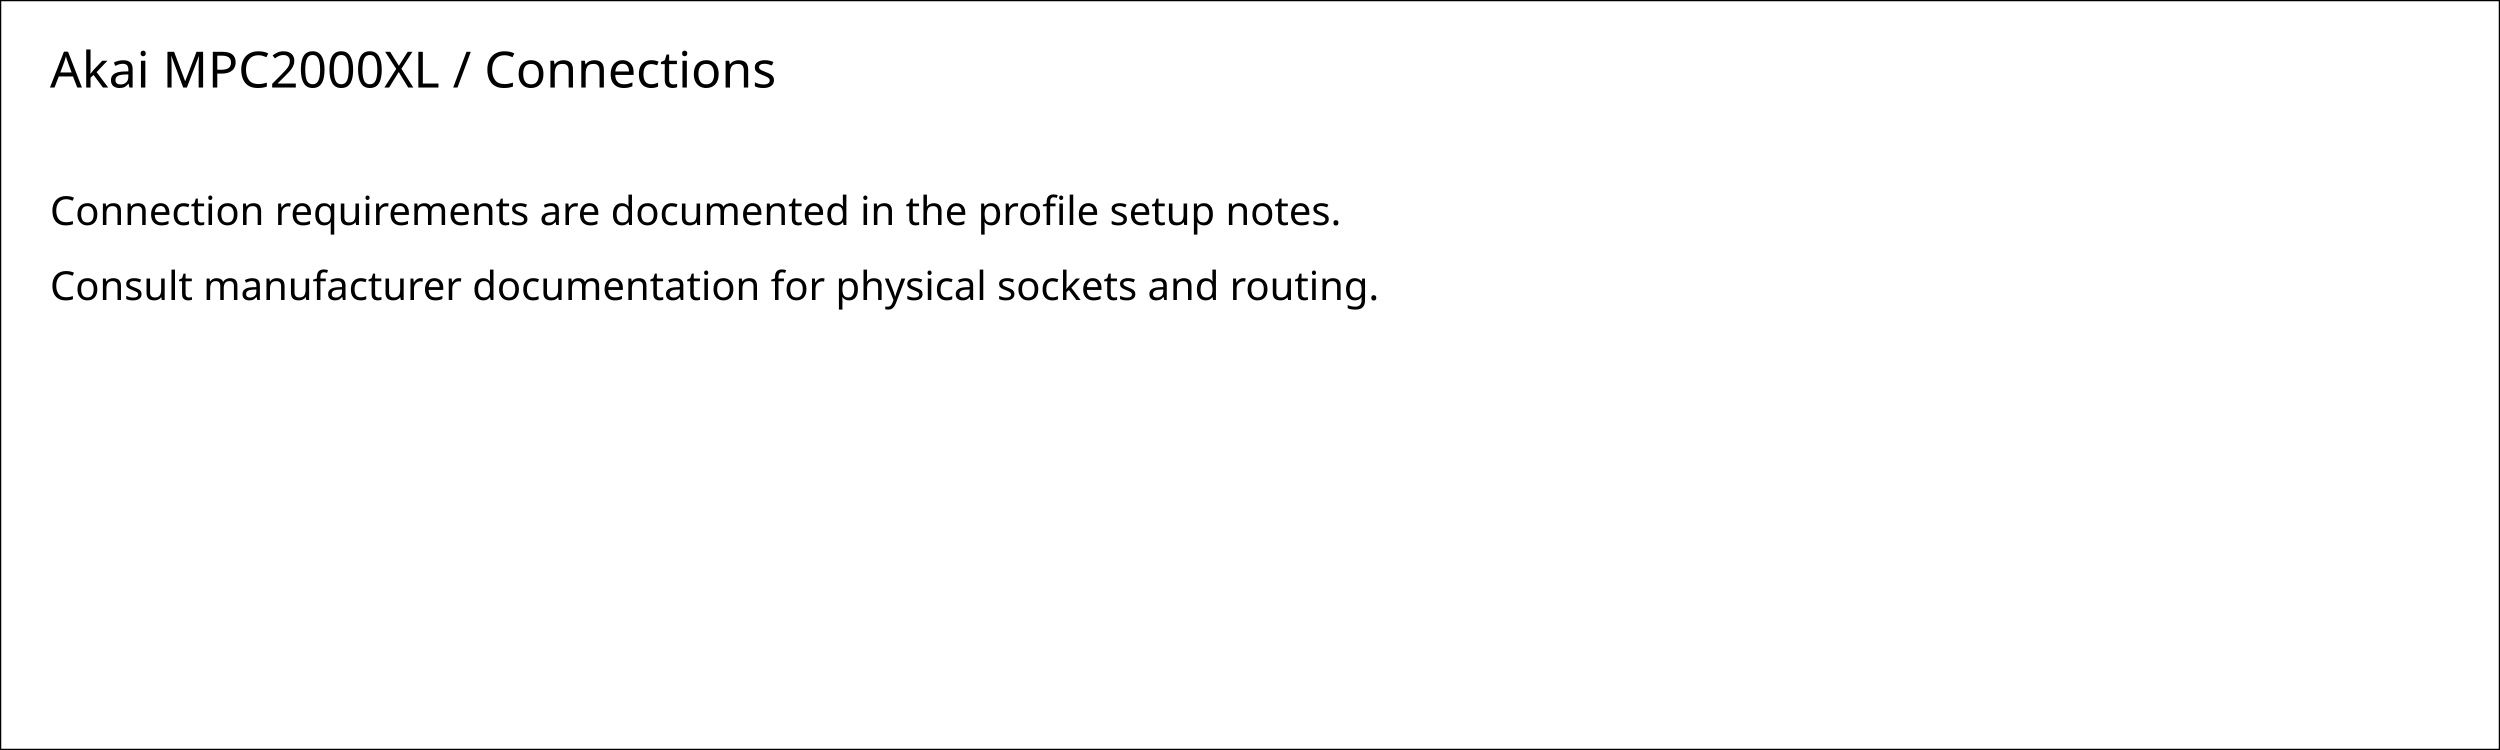
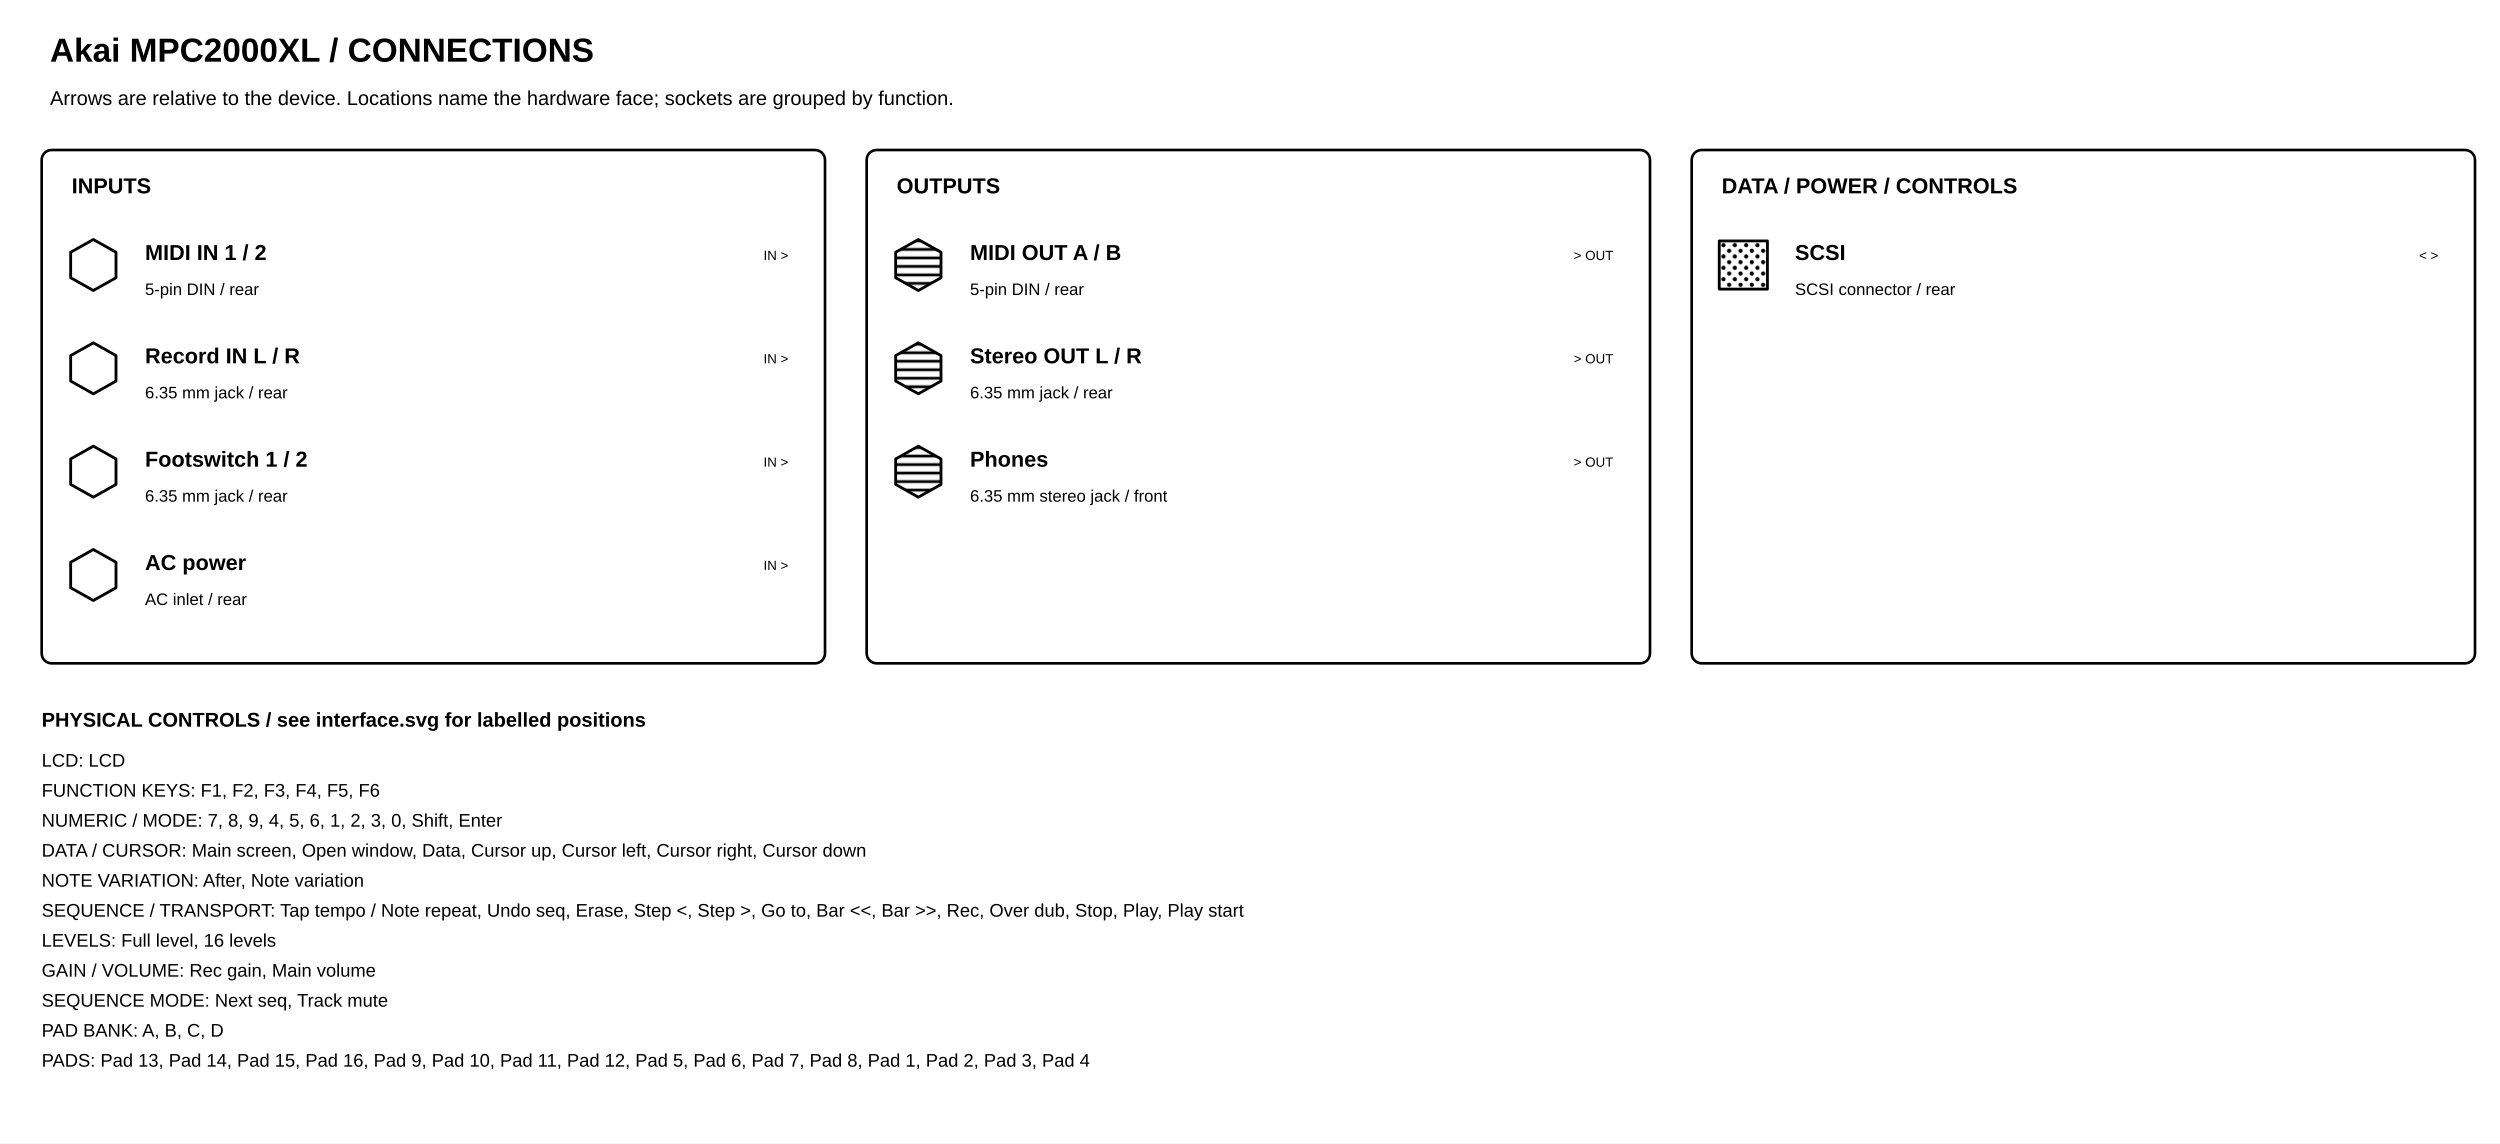
- <svg xmlns="http://www.w3.org/2000/svg" viewBox="0 0 1000 300" role="img" aria-labelledby="title description">
-   <rect width="1000" height="300" fill="#fff" stroke="#000" />
-   <text x="20" y="35" font-family="sans-serif" font-size="20" fill="#000">Akai MPC2000XL / Connections</text>
-   <text x="20" y="90" font-family="sans-serif" font-size="16" fill="#000">Connection requirements are documented in the profile setup notes.</text>
-   <text x="20" y="120" font-family="sans-serif" font-size="16" fill="#000">Consult manufacturer documentation for physical sockets and routing.</text>
+ <svg xmlns="http://www.w3.org/2000/svg" viewBox="0 0 1500 686" role="img" aria-labelledby="title description">
+   <defs>
+     <pattern id="tactile-stripes" width="6" height="6" patternUnits="userSpaceOnUse">
+       <rect width="6" height="6" fill="#fff" />
+       <path d="M0 3H6" stroke="#000" stroke-width="2" />
+     </pattern>
+     <pattern id="tactile-dots" width="8" height="8" patternUnits="userSpaceOnUse">
+       <rect width="8" height="8" fill="#fff" />
+       <circle cx="2" cy="2" r="1.5" fill="#000" />
+       <circle cx="6" cy="6" r="1.5" fill="#000" />
+     </pattern>
+   </defs>
+   <style>text{font-family:Arial,Helvetica,sans-serif;fill:#000;stroke:none}.line{fill:#fff;stroke:#000;stroke-width:1.6;stroke-linejoin:round;stroke-linecap:round}.thin{fill:none;stroke:#000;stroke-width:1;stroke-linejoin:round;stroke-linecap:round}</style>
+   <rect x="0" y="0" width="1500" height="686" fill="#fff" stroke="none" stroke-width="1.6" />
+   <text x="30" y="37" fill="#000" font-family="Arial,Helvetica,sans-serif" font-size="20" text-anchor="start" font-weight="bold">Akai MPC2000XL / CONNECTIONS</text>
+   <text x="30" y="63" fill="#000" font-family="Arial,Helvetica,sans-serif" font-size="12" text-anchor="start">Arrows are relative to the device. Locations name the hardware face; sockets are grouped by function.</text>
+   <rect x="25" y="90" width="470" height="308" fill="#fff" stroke="#000" stroke-width="1.6" rx="6" />
+   <text x="43" y="116" fill="#000" font-family="Arial,Helvetica,sans-serif" font-size="13" text-anchor="start" font-weight="bold">INPUTS</text>
+   <g id="port-0-1" aria-label="MIDI IN 1 / 2" data-direction="input">
+     <svg data-symbol="input" x="39.000" y="142.000" width="34.000" height="34.000" viewBox="0 0 40 40">
+       <g fill="none" stroke="#000" stroke-width="2" stroke-linejoin="round">
+         <polygon points="20,2 36,11 36,29 20,38 4,29 4,11" fill="#fff" />
+       </g>
+     </svg>
+     <text x="87" y="156" fill="#000" font-family="Arial,Helvetica,sans-serif" font-size="13" text-anchor="start" font-weight="bold">MIDI IN 1 / 2</text>
+     <text x="87" y="177" fill="#000" font-family="Arial,Helvetica,sans-serif" font-size="10" text-anchor="start">5-pin DIN / rear</text>
+     <text x="473" y="156" fill="#000" font-family="Arial,Helvetica,sans-serif" font-size="8" text-anchor="end">IN &gt;</text>
+   </g>
+   <g id="port-0-2" aria-label="Record IN L / R" data-direction="input">
+     <svg data-symbol="input" x="39.000" y="204.000" width="34.000" height="34.000" viewBox="0 0 40 40">
+       <g fill="none" stroke="#000" stroke-width="2" stroke-linejoin="round">
+         <polygon points="20,2 36,11 36,29 20,38 4,29 4,11" fill="#fff" />
+       </g>
+     </svg>
+     <text x="87" y="218" fill="#000" font-family="Arial,Helvetica,sans-serif" font-size="13" text-anchor="start" font-weight="bold">Record IN L / R</text>
+     <text x="87" y="239" fill="#000" font-family="Arial,Helvetica,sans-serif" font-size="10" text-anchor="start">6.35 mm jack / rear</text>
+     <text x="473" y="218" fill="#000" font-family="Arial,Helvetica,sans-serif" font-size="8" text-anchor="end">IN &gt;</text>
+   </g>
+   <g id="port-0-3" aria-label="Footswitch 1 / 2" data-direction="input">
+     <svg data-symbol="input" x="39.000" y="266.000" width="34.000" height="34.000" viewBox="0 0 40 40">
+       <g fill="none" stroke="#000" stroke-width="2" stroke-linejoin="round">
+         <polygon points="20,2 36,11 36,29 20,38 4,29 4,11" fill="#fff" />
+       </g>
+     </svg>
+     <text x="87" y="280" fill="#000" font-family="Arial,Helvetica,sans-serif" font-size="13" text-anchor="start" font-weight="bold">Footswitch 1 / 2</text>
+     <text x="87" y="301" fill="#000" font-family="Arial,Helvetica,sans-serif" font-size="10" text-anchor="start">6.35 mm jack / rear</text>
+     <text x="473" y="280" fill="#000" font-family="Arial,Helvetica,sans-serif" font-size="8" text-anchor="end">IN &gt;</text>
+   </g>
+   <g id="port-0-4" aria-label="AC power" data-direction="input">
+     <svg data-symbol="input" x="39.000" y="328.000" width="34.000" height="34.000" viewBox="0 0 40 40">
+       <g fill="none" stroke="#000" stroke-width="2" stroke-linejoin="round">
+         <polygon points="20,2 36,11 36,29 20,38 4,29 4,11" fill="#fff" />
+       </g>
+     </svg>
+     <text x="87" y="342" fill="#000" font-family="Arial,Helvetica,sans-serif" font-size="13" text-anchor="start" font-weight="bold">AC power</text>
+     <text x="87" y="363" fill="#000" font-family="Arial,Helvetica,sans-serif" font-size="10" text-anchor="start">AC inlet / rear</text>
+     <text x="473" y="342" fill="#000" font-family="Arial,Helvetica,sans-serif" font-size="8" text-anchor="end">IN &gt;</text>
+   </g>
+   <rect x="520" y="90" width="470" height="308" fill="#fff" stroke="#000" stroke-width="1.6" rx="6" />
+   <text x="538" y="116" fill="#000" font-family="Arial,Helvetica,sans-serif" font-size="13" text-anchor="start" font-weight="bold">OUTPUTS</text>
+   <g id="port-1-1" aria-label="MIDI OUT A / B" data-direction="output">
+     <svg data-symbol="output" x="534.000" y="142.000" width="34.000" height="34.000" viewBox="0 0 40 40">
+       <g fill="none" stroke="#000" stroke-width="2" stroke-linejoin="round">
+         <polygon points="20,2 36,11 36,29 20,38 4,29 4,11" fill="url(#tactile-stripes)" />
+       </g>
+     </svg>
+     <text x="582" y="156" fill="#000" font-family="Arial,Helvetica,sans-serif" font-size="13" text-anchor="start" font-weight="bold">MIDI OUT A / B</text>
+     <text x="582" y="177" fill="#000" font-family="Arial,Helvetica,sans-serif" font-size="10" text-anchor="start">5-pin DIN / rear</text>
+     <text x="968" y="156" fill="#000" font-family="Arial,Helvetica,sans-serif" font-size="8" text-anchor="end">&gt; OUT</text>
+   </g>
+   <g id="port-1-2" aria-label="Stereo OUT L / R" data-direction="output">
+     <svg data-symbol="output" x="534.000" y="204.000" width="34.000" height="34.000" viewBox="0 0 40 40">
+       <g fill="none" stroke="#000" stroke-width="2" stroke-linejoin="round">
+         <polygon points="20,2 36,11 36,29 20,38 4,29 4,11" fill="url(#tactile-stripes)" />
+       </g>
+     </svg>
+     <text x="582" y="218" fill="#000" font-family="Arial,Helvetica,sans-serif" font-size="13" text-anchor="start" font-weight="bold">Stereo OUT L / R</text>
+     <text x="582" y="239" fill="#000" font-family="Arial,Helvetica,sans-serif" font-size="10" text-anchor="start">6.35 mm jack / rear</text>
+     <text x="968" y="218" fill="#000" font-family="Arial,Helvetica,sans-serif" font-size="8" text-anchor="end">&gt; OUT</text>
+   </g>
+   <g id="port-1-3" aria-label="Phones" data-direction="output">
+     <svg data-symbol="output" x="534.000" y="266.000" width="34.000" height="34.000" viewBox="0 0 40 40">
+       <g fill="none" stroke="#000" stroke-width="2" stroke-linejoin="round">
+         <polygon points="20,2 36,11 36,29 20,38 4,29 4,11" fill="url(#tactile-stripes)" />
+       </g>
+     </svg>
+     <text x="582" y="280" fill="#000" font-family="Arial,Helvetica,sans-serif" font-size="13" text-anchor="start" font-weight="bold">Phones</text>
+     <text x="582" y="301" fill="#000" font-family="Arial,Helvetica,sans-serif" font-size="10" text-anchor="start">6.35 mm stereo jack / front</text>
+     <text x="968" y="280" fill="#000" font-family="Arial,Helvetica,sans-serif" font-size="8" text-anchor="end">&gt; OUT</text>
+   </g>
+   <rect x="1015" y="90" width="470" height="308" fill="#fff" stroke="#000" stroke-width="1.6" rx="6" />
+   <text x="1033" y="116" fill="#000" font-family="Arial,Helvetica,sans-serif" font-size="13" text-anchor="start" font-weight="bold">DATA / POWER / CONTROLS</text>
+   <g id="port-2-1" aria-label="SCSI" data-direction="bidirectional">
+     <svg data-symbol="bidirectional" x="1029.000" y="142.000" width="34.000" height="34.000" viewBox="0 0 40 40">
+       <g fill="none" stroke="#000" stroke-width="2" stroke-linejoin="round">
+         <rect x="3" y="3" width="34" height="34" fill="url(#tactile-dots)" />
+       </g>
+     </svg>
+     <text x="1077" y="156" fill="#000" font-family="Arial,Helvetica,sans-serif" font-size="13" text-anchor="start" font-weight="bold">SCSI</text>
+     <text x="1077" y="177" fill="#000" font-family="Arial,Helvetica,sans-serif" font-size="10" text-anchor="start">SCSI connector / rear</text>
+     <text x="1463" y="156" fill="#000" font-family="Arial,Helvetica,sans-serif" font-size="8" text-anchor="end">&lt; &gt;</text>
+   </g>
+   <text x="25" y="436" fill="#000" font-family="Arial,Helvetica,sans-serif" font-size="12" text-anchor="start" font-weight="bold">PHYSICAL CONTROLS / see interface.svg for labelled positions</text>
+   <text x="25" y="460" fill="#000" font-family="Arial,Helvetica,sans-serif" font-size="11" text-anchor="start">LCD: LCD</text>
+   <text x="25" y="478" fill="#000" font-family="Arial,Helvetica,sans-serif" font-size="11" text-anchor="start">FUNCTION KEYS: F1, F2, F3, F4, F5, F6</text>
+   <text x="25" y="496" fill="#000" font-family="Arial,Helvetica,sans-serif" font-size="11" text-anchor="start">NUMERIC / MODE: 7, 8, 9, 4, 5, 6, 1, 2, 3, 0, Shift, Enter</text>
+   <text x="25" y="514" fill="#000" font-family="Arial,Helvetica,sans-serif" font-size="11" text-anchor="start">DATA / CURSOR: Main screen, Open window, Data, Cursor up, Cursor left, Cursor right, Cursor down</text>
+   <text x="25" y="532" fill="#000" font-family="Arial,Helvetica,sans-serif" font-size="11" text-anchor="start">NOTE VARIATION: After, Note variation</text>
+   <text x="25" y="550" fill="#000" font-family="Arial,Helvetica,sans-serif" font-size="11" text-anchor="start">SEQUENCE / TRANSPORT: Tap tempo / Note repeat, Undo seq, Erase, Step &lt;, Step &gt;, Go to, Bar &lt;&lt;, Bar &gt;&gt;, Rec, Over dub, Stop, Play, Play start</text>
+   <text x="25" y="568" fill="#000" font-family="Arial,Helvetica,sans-serif" font-size="11" text-anchor="start">LEVELS: Full level, 16 levels</text>
+   <text x="25" y="586" fill="#000" font-family="Arial,Helvetica,sans-serif" font-size="11" text-anchor="start">GAIN / VOLUME: Rec gain, Main volume</text>
+   <text x="25" y="604" fill="#000" font-family="Arial,Helvetica,sans-serif" font-size="11" text-anchor="start">SEQUENCE MODE: Next seq, Track mute</text>
+   <text x="25" y="622" fill="#000" font-family="Arial,Helvetica,sans-serif" font-size="11" text-anchor="start">PAD BANK: A, B, C, D</text>
+   <text x="25" y="640" fill="#000" font-family="Arial,Helvetica,sans-serif" font-size="11" text-anchor="start">PADS: Pad 13, Pad 14, Pad 15, Pad 16, Pad 9, Pad 10, Pad 11, Pad 12, Pad 5, Pad 6, Pad 7, Pad 8, Pad 1, Pad 2, Pad 3, Pad 4</text>
</svg>
